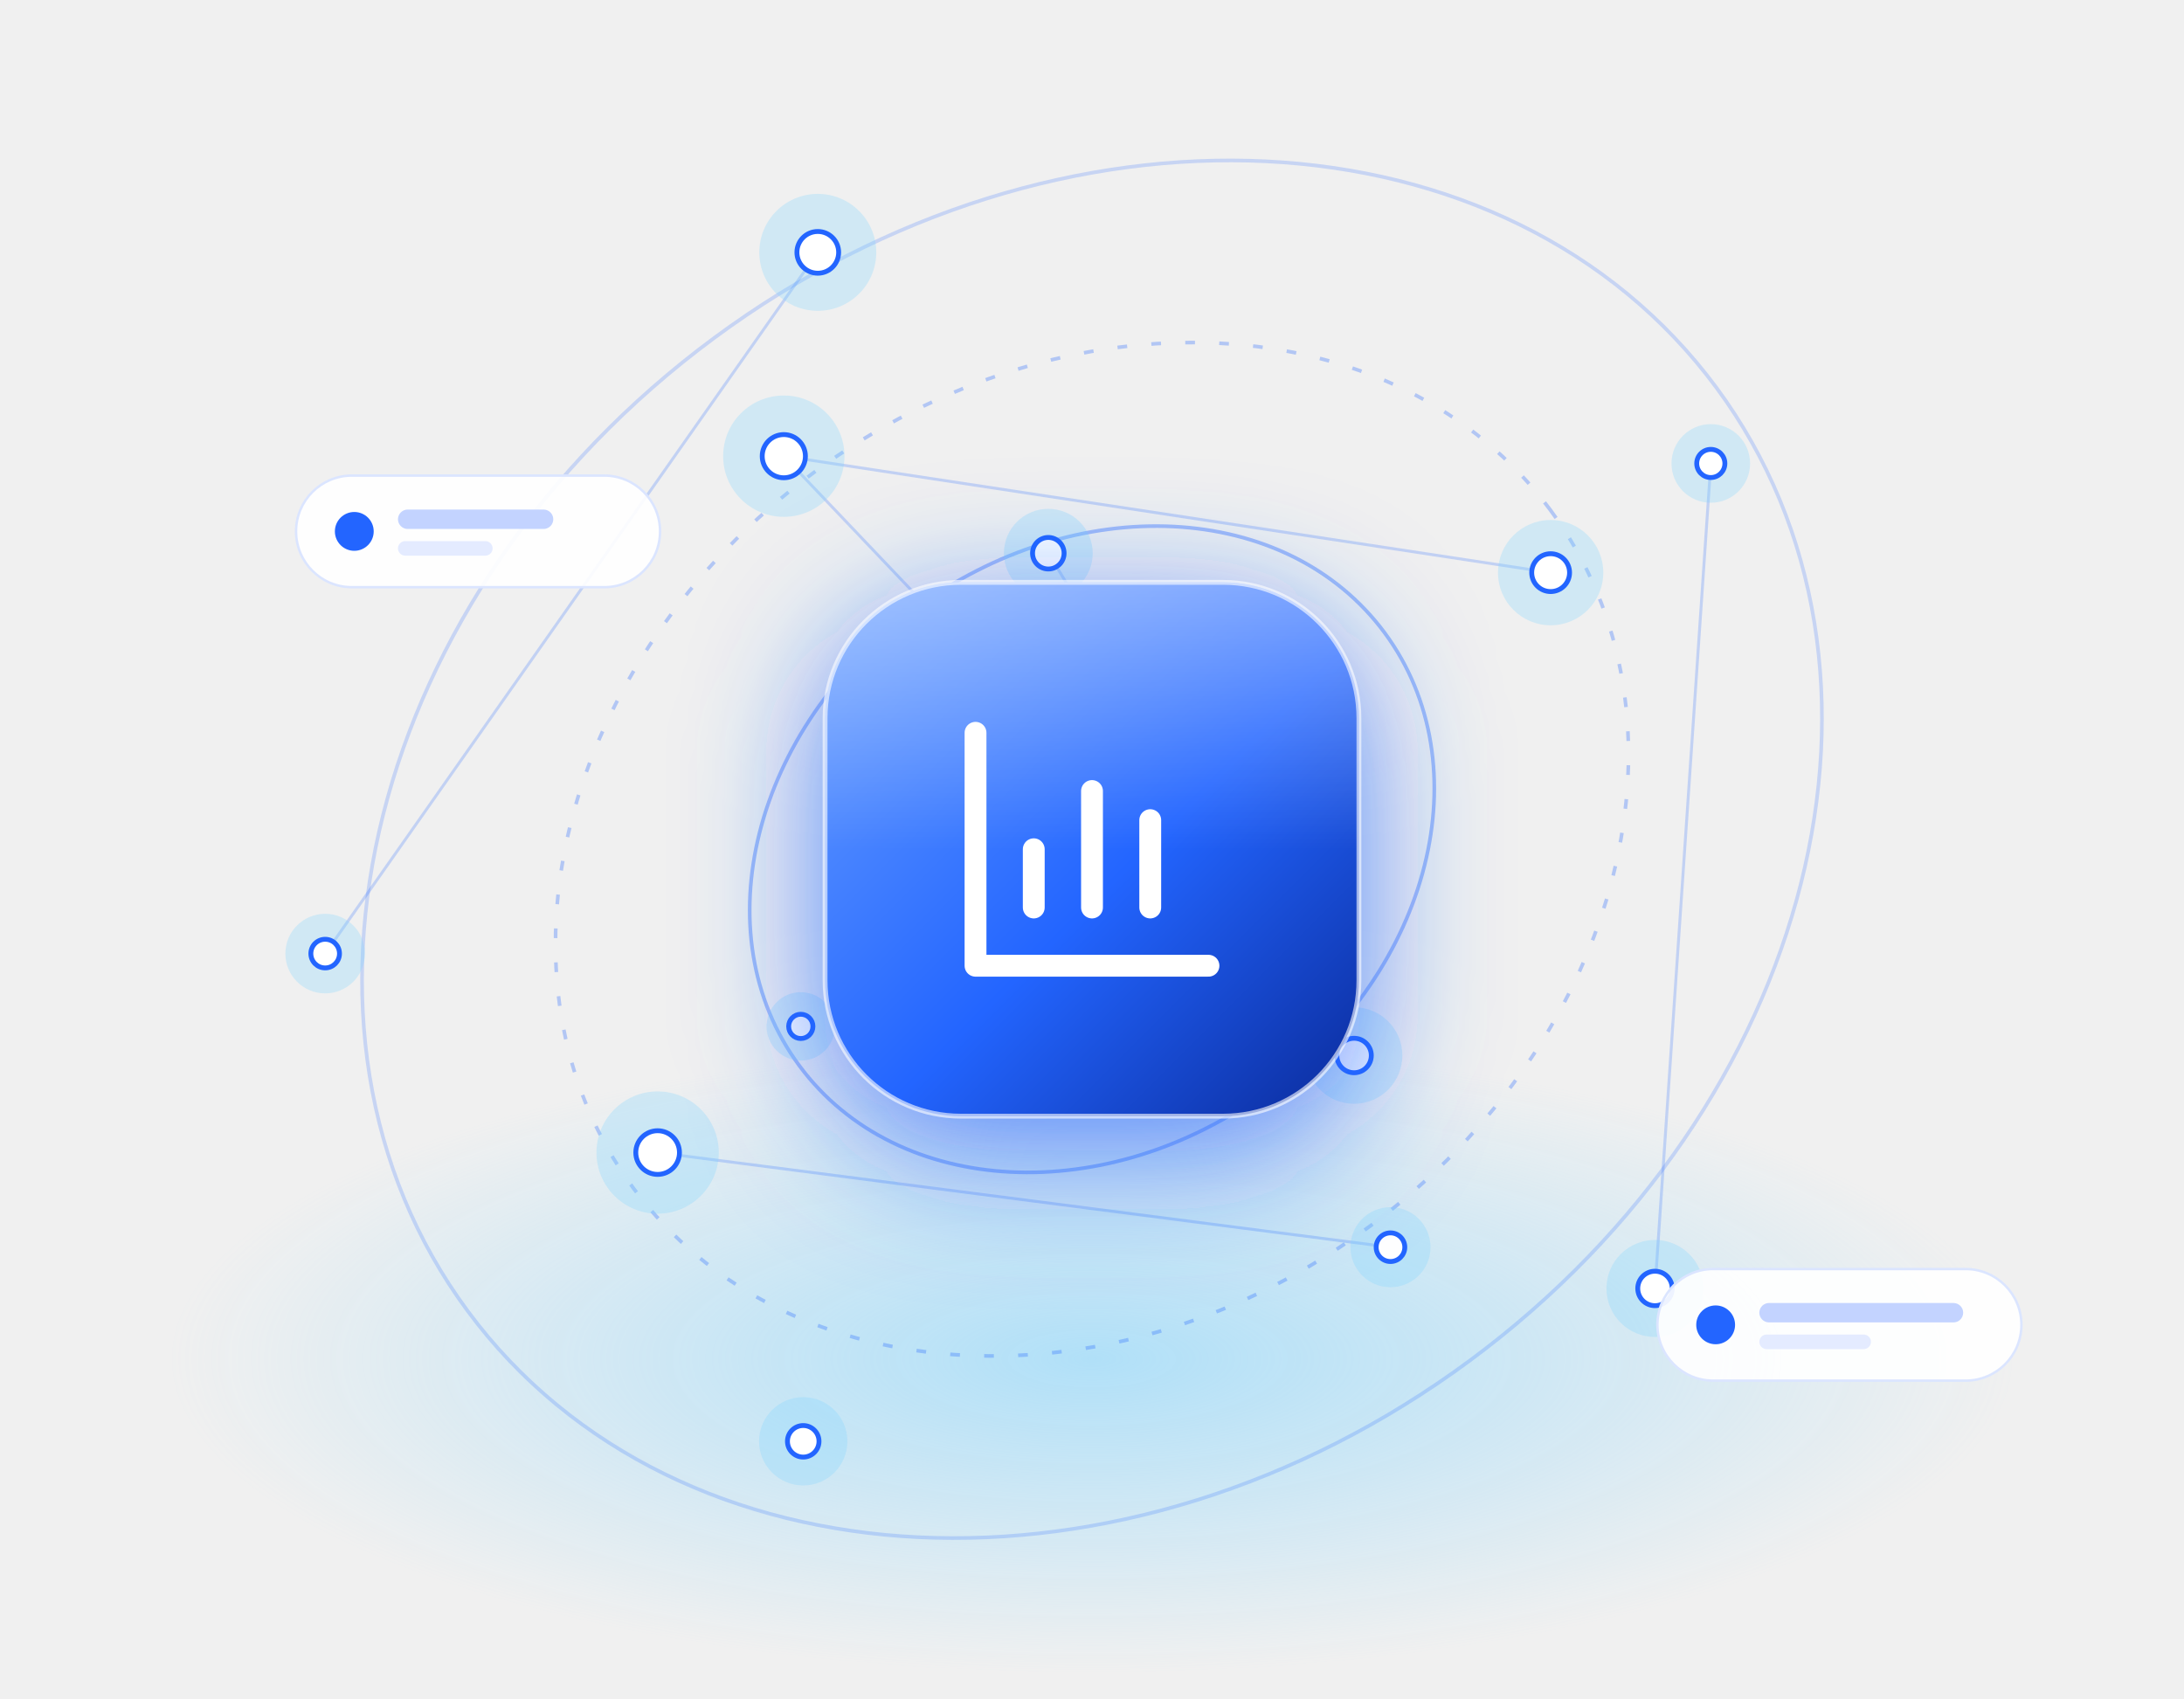
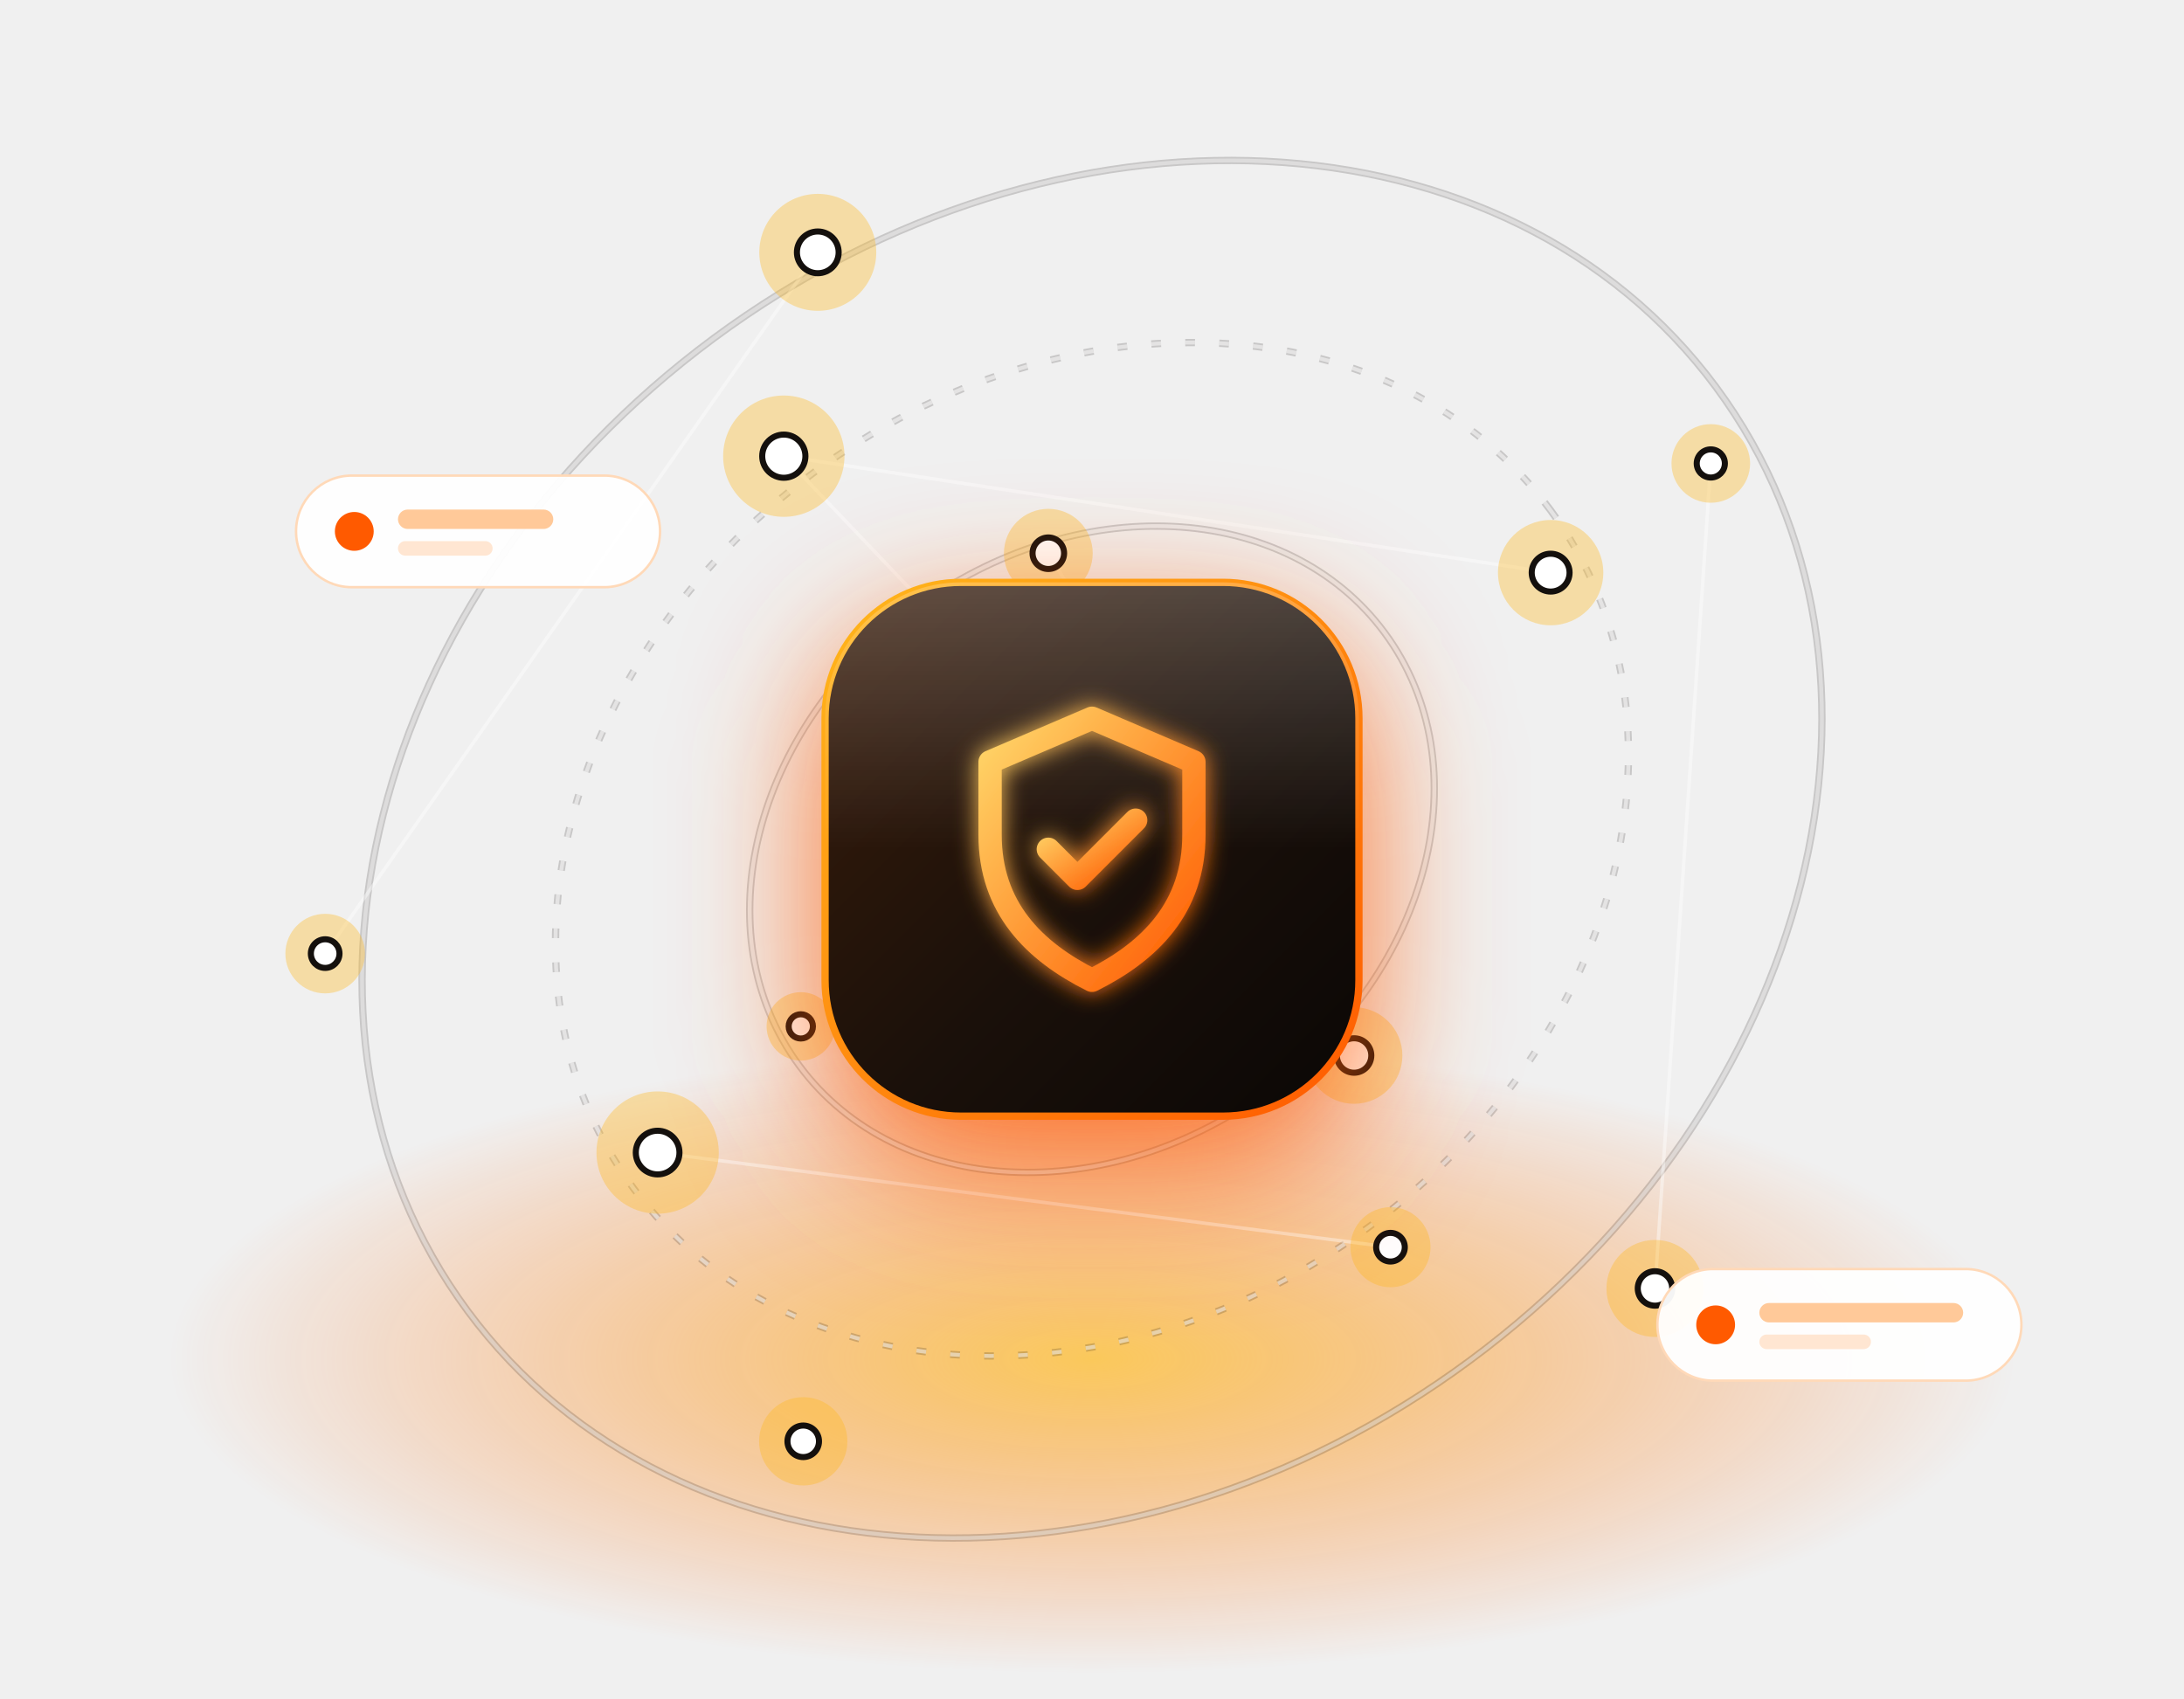
<svg xmlns="http://www.w3.org/2000/svg" viewBox="0 0 900 700" width="900" height="700" fill="none">
  <defs>
    <radialGradient id="glow" cx="50%" cy="50%" r="50%">
-       <stop offset="0%" stop-color="#7dd3ff" stop-opacity=".55" />
-       <stop offset="100%" stop-color="#7dd3ff" stop-opacity="0" />
+       <stop offset="0%" stop-color="#FFB81C" stop-opacity=".7" />
+       <stop offset="100%" stop-color="#FF5A00" stop-opacity="0" />
    </radialGradient>
    <linearGradient id="tile" x1="0" y1="0" x2="1" y2="1">
-       <stop offset="0%" stop-color="#6aa0ff" />
-       <stop offset="55%" stop-color="#2365ff" />
-       <stop offset="100%" stop-color="#0a2a9a" />
+       <stop offset="0%" stop-color="#3A1D0B" />
+       <stop offset="55%" stop-color="#1A100A" />
+       <stop offset="100%" stop-color="#0A0705" />
+     </linearGradient>
+     <linearGradient id="edge" x1="0" y1="0" x2="1" y2="1">
+       <stop offset="0%" stop-color="#FFB81C" />
+       <stop offset="100%" stop-color="#FF5A00" />
+     </linearGradient>
+     <linearGradient id="ico" x1="0" y1="0" x2="1" y2="1">
+       <stop offset="0%" stop-color="#FFD76A" />
+       <stop offset="100%" stop-color="#FF5A00" />
    </linearGradient>
    <linearGradient id="shine" x1="0" y1="0" x2="0" y2="1">
-       <stop offset="0%" stop-color="#fff" stop-opacity=".38" />
+       <stop offset="0%" stop-color="#fff" stop-opacity=".22" />
      <stop offset="100%" stop-color="#fff" stop-opacity="0" />
    </linearGradient>
    <filter id="blur" x="-50%" y="-50%" width="200%" height="200%">
-       <feGaussianBlur stdDeviation="28" />
+       <feGaussianBlur stdDeviation="30" />
    </filter>
-     <filter id="soft" x="-50%" y="-50%" width="200%" height="200%">
-       <feGaussianBlur stdDeviation="4" />
+     <filter id="iglow" x="-30%" y="-30%" width="160%" height="160%">
+       <feGaussianBlur stdDeviation="0.8" result="b" />
+       <feMerge>
+         <feMergeNode in="b" />
+         <feMergeNode in="SourceGraphic" />
+       </feMerge>
    </filter>
    <clipPath id="clip">
      <rect x="340" y="240" width="220" height="220" rx="56" />
    </clipPath>
  </defs>
  <ellipse cx="450" cy="560" rx="380" ry="130" fill="url(#glow)" />
  <g transform="rotate(323.5 450 350)">
-     <ellipse cx="450" cy="350" rx="150" ry="123" stroke="#2365ff" stroke-opacity=".38" stroke-width="1.5" />
-     <ellipse cx="450" cy="350" rx="235" ry="193" stroke="#2365ff" stroke-opacity=".3" stroke-width="1.5" stroke-dasharray="4 10" />
-     <ellipse cx="450" cy="350" rx="320" ry="262" stroke="#2365ff" stroke-opacity=".2" stroke-width="1.5" />
+     <ellipse cx="450" cy="350" rx="150" ry="123" stroke="#14100D" stroke-opacity=".18" stroke-width="3" />
+     <ellipse cx="450" cy="350" rx="150" ry="123" stroke="#fff" stroke-opacity="0.6" stroke-width="1.6" />
+     <ellipse cx="450" cy="350" rx="235" ry="193" stroke="#14100D" stroke-opacity=".18" stroke-width="3" stroke-dasharray="4 10" />
+     <ellipse cx="450" cy="350" rx="235" ry="193" stroke="#fff" stroke-opacity="0.5" stroke-width="1.6" stroke-dasharray="4 10" />
+     <ellipse cx="450" cy="350" rx="320" ry="262" stroke="#14100D" stroke-opacity=".18" stroke-width="3" />
+     <ellipse cx="450" cy="350" rx="320" ry="262" stroke="#fff" stroke-opacity="0.38" stroke-width="1.6" />
  </g>
-   <line x1="432" y1="228" x2="558" y2="435" stroke="#2365ff" stroke-opacity=".22" stroke-width="1.2" />
-   <line x1="558" y1="435" x2="323" y2="188" stroke="#2365ff" stroke-opacity=".22" stroke-width="1.2" />
-   <line x1="323" y1="188" x2="639" y2="236" stroke="#2365ff" stroke-opacity=".22" stroke-width="1.2" />
-   <line x1="573" y1="514" x2="271" y2="475" stroke="#2365ff" stroke-opacity=".22" stroke-width="1.2" />
-   <line x1="134" y1="393" x2="337" y2="104" stroke="#2365ff" stroke-opacity=".22" stroke-width="1.2" />
-   <line x1="705" y1="191" x2="682" y2="531" stroke="#2365ff" stroke-opacity=".22" stroke-width="1.2" />
-   <circle cx="330" cy="423" r="14.1" fill="#7dd3ff" fill-opacity=".28" />
-   <circle cx="330" cy="423" r="5.0" fill="#fff" stroke="#2365ff" stroke-width="2" />
-   <circle cx="432" cy="228" r="18.3" fill="#7dd3ff" fill-opacity=".28" />
-   <circle cx="432" cy="228" r="6.5" fill="#fff" stroke="#2365ff" stroke-width="2" />
-   <circle cx="558" cy="435" r="19.9" fill="#7dd3ff" fill-opacity=".28" />
-   <circle cx="558" cy="435" r="7.1" fill="#fff" stroke="#2365ff" stroke-width="2" />
-   <circle cx="323" cy="188" r="25.0" fill="#7dd3ff" fill-opacity=".28" />
-   <circle cx="323" cy="188" r="8.9" fill="#fff" stroke="#2365ff" stroke-width="2" />
-   <circle cx="639" cy="236" r="21.7" fill="#7dd3ff" fill-opacity=".28" />
-   <circle cx="639" cy="236" r="7.8" fill="#fff" stroke="#2365ff" stroke-width="2" />
-   <circle cx="573" cy="514" r="16.5" fill="#7dd3ff" fill-opacity=".28" />
-   <circle cx="573" cy="514" r="5.9" fill="#fff" stroke="#2365ff" stroke-width="2" />
-   <circle cx="271" cy="475" r="25.2" fill="#7dd3ff" fill-opacity=".28" />
-   <circle cx="271" cy="475" r="9.0" fill="#fff" stroke="#2365ff" stroke-width="2" />
-   <circle cx="134" cy="393" r="16.4" fill="#7dd3ff" fill-opacity=".28" />
-   <circle cx="134" cy="393" r="5.9" fill="#fff" stroke="#2365ff" stroke-width="2" />
-   <circle cx="337" cy="104" r="24.1" fill="#7dd3ff" fill-opacity=".28" />
-   <circle cx="337" cy="104" r="8.6" fill="#fff" stroke="#2365ff" stroke-width="2" />
-   <circle cx="705" cy="191" r="16.2" fill="#7dd3ff" fill-opacity=".28" />
-   <circle cx="705" cy="191" r="5.8" fill="#fff" stroke="#2365ff" stroke-width="2" />
-   <circle cx="682" cy="531" r="20.0" fill="#7dd3ff" fill-opacity=".28" />
-   <circle cx="682" cy="531" r="7.1" fill="#fff" stroke="#2365ff" stroke-width="2" />
-   <circle cx="331" cy="594" r="18.2" fill="#7dd3ff" fill-opacity=".28" />
-   <circle cx="331" cy="594" r="6.5" fill="#fff" stroke="#2365ff" stroke-width="2" />
-   <rect x="340" y="254" width="220" height="220" rx="56" fill="#2365ff" fill-opacity=".75" filter="url(#blur)" />
-   <rect x="340" y="240" width="220" height="220" rx="56" fill="url(#tile)" stroke="#fff" stroke-opacity=".6" stroke-width="2" />
+   <line x1="432" y1="228" x2="558" y2="435" stroke="#fff" stroke-opacity=".42" stroke-width="1.4" />
+   <line x1="558" y1="435" x2="323" y2="188" stroke="#fff" stroke-opacity=".42" stroke-width="1.4" />
+   <line x1="323" y1="188" x2="639" y2="236" stroke="#fff" stroke-opacity=".42" stroke-width="1.4" />
+   <line x1="573" y1="514" x2="271" y2="475" stroke="#fff" stroke-opacity=".42" stroke-width="1.4" />
+   <line x1="134" y1="393" x2="337" y2="104" stroke="#fff" stroke-opacity=".42" stroke-width="1.4" />
+   <line x1="705" y1="191" x2="682" y2="531" stroke="#fff" stroke-opacity=".42" stroke-width="1.4" />
+   <circle cx="330" cy="423" r="14.1" fill="#FFB81C" fill-opacity=".35" />
+   <circle cx="330" cy="423" r="5.0" fill="#fff" stroke="#14100D" stroke-width="2.5" />
+   <circle cx="432" cy="228" r="18.3" fill="#FFB81C" fill-opacity=".35" />
+   <circle cx="432" cy="228" r="6.5" fill="#fff" stroke="#14100D" stroke-width="2.5" />
+   <circle cx="558" cy="435" r="19.9" fill="#FFB81C" fill-opacity=".35" />
+   <circle cx="558" cy="435" r="7.1" fill="#fff" stroke="#14100D" stroke-width="2.5" />
+   <circle cx="323" cy="188" r="25.0" fill="#FFB81C" fill-opacity=".35" />
+   <circle cx="323" cy="188" r="8.9" fill="#fff" stroke="#14100D" stroke-width="2.5" />
+   <circle cx="639" cy="236" r="21.7" fill="#FFB81C" fill-opacity=".35" />
+   <circle cx="639" cy="236" r="7.8" fill="#fff" stroke="#14100D" stroke-width="2.5" />
+   <circle cx="573" cy="514" r="16.5" fill="#FFB81C" fill-opacity=".35" />
+   <circle cx="573" cy="514" r="5.9" fill="#fff" stroke="#14100D" stroke-width="2.5" />
+   <circle cx="271" cy="475" r="25.2" fill="#FFB81C" fill-opacity=".35" />
+   <circle cx="271" cy="475" r="9.0" fill="#fff" stroke="#14100D" stroke-width="2.5" />
+   <circle cx="134" cy="393" r="16.4" fill="#FFB81C" fill-opacity=".35" />
+   <circle cx="134" cy="393" r="5.9" fill="#fff" stroke="#14100D" stroke-width="2.5" />
+   <circle cx="337" cy="104" r="24.1" fill="#FFB81C" fill-opacity=".35" />
+   <circle cx="337" cy="104" r="8.6" fill="#fff" stroke="#14100D" stroke-width="2.5" />
+   <circle cx="705" cy="191" r="16.2" fill="#FFB81C" fill-opacity=".35" />
+   <circle cx="705" cy="191" r="5.8" fill="#fff" stroke="#14100D" stroke-width="2.5" />
+   <circle cx="682" cy="531" r="20.0" fill="#FFB81C" fill-opacity=".35" />
+   <circle cx="682" cy="531" r="7.1" fill="#fff" stroke="#14100D" stroke-width="2.5" />
+   <circle cx="331" cy="594" r="18.2" fill="#FFB81C" fill-opacity=".35" />
+   <circle cx="331" cy="594" r="6.5" fill="#fff" stroke="#14100D" stroke-width="2.5" />
+   <rect x="340" y="260" width="220" height="220" rx="56" fill="#FF5A00" fill-opacity=".85" filter="url(#blur)" />
+   <rect x="340" y="240" width="220" height="220" rx="56" fill="url(#tile)" stroke="url(#edge)" stroke-width="3" />
  <g clip-path="url(#clip)">
    <rect x="340" y="240" width="220" height="110" fill="url(#shine)" />
  </g>
-   <g transform="translate(378 278) scale(6)" stroke="#fff" stroke-width="1.5" stroke-linecap="round" stroke-linejoin="round">
-     <path d="M4 4v16h16" />
-     <path d="M8 16v-4M12 16V8M16 16v-6" />
+   <g transform="translate(378 278) scale(6)" stroke="url(#ico)" stroke-width="1.6" stroke-linecap="round" stroke-linejoin="round" filter="url(#iglow)">
+     <path d="M12 3l7 3v5c0 5-3 8-7 10-4-2-7-5-7-10V6l7-3z" />
+     <path d="M9 12l2 2 4-4" />
  </g>
  <g transform="translate(122 196)">
-     <rect width="150" height="46" rx="23" fill="#fff" fill-opacity=".92" stroke="#dbe5ff" />
-     <circle cx="24" cy="23" r="8" fill="#2365ff" />
-     <rect x="42" y="14" width="64" height="8" rx="4" fill="#c3d3ff" />
-     <rect x="42" y="27" width="39" height="6" rx="3" fill="#e4ebff" />
+     <rect width="150" height="46" rx="23" fill="#fff" fill-opacity=".95" stroke="#FFD9B8" />
+     <circle cx="24" cy="23" r="8" fill="#FF5A00" />
+     <rect x="42" y="14" width="64" height="8" rx="4" fill="#FFC999" />
+     <rect x="42" y="27" width="39" height="6" rx="3" fill="#FFE6D2" />
  </g>
  <g transform="translate(683 523)">
-     <rect width="150" height="46" rx="23" fill="#fff" fill-opacity=".92" stroke="#dbe5ff" />
-     <circle cx="24" cy="23" r="8" fill="#2365ff" />
-     <rect x="42" y="14" width="84" height="8" rx="4" fill="#c3d3ff" />
-     <rect x="42" y="27" width="46" height="6" rx="3" fill="#e4ebff" />
+     <rect width="150" height="46" rx="23" fill="#fff" fill-opacity=".95" stroke="#FFD9B8" />
+     <circle cx="24" cy="23" r="8" fill="#FF5A00" />
+     <rect x="42" y="14" width="84" height="8" rx="4" fill="#FFC999" />
+     <rect x="42" y="27" width="46" height="6" rx="3" fill="#FFE6D2" />
  </g>
</svg>
